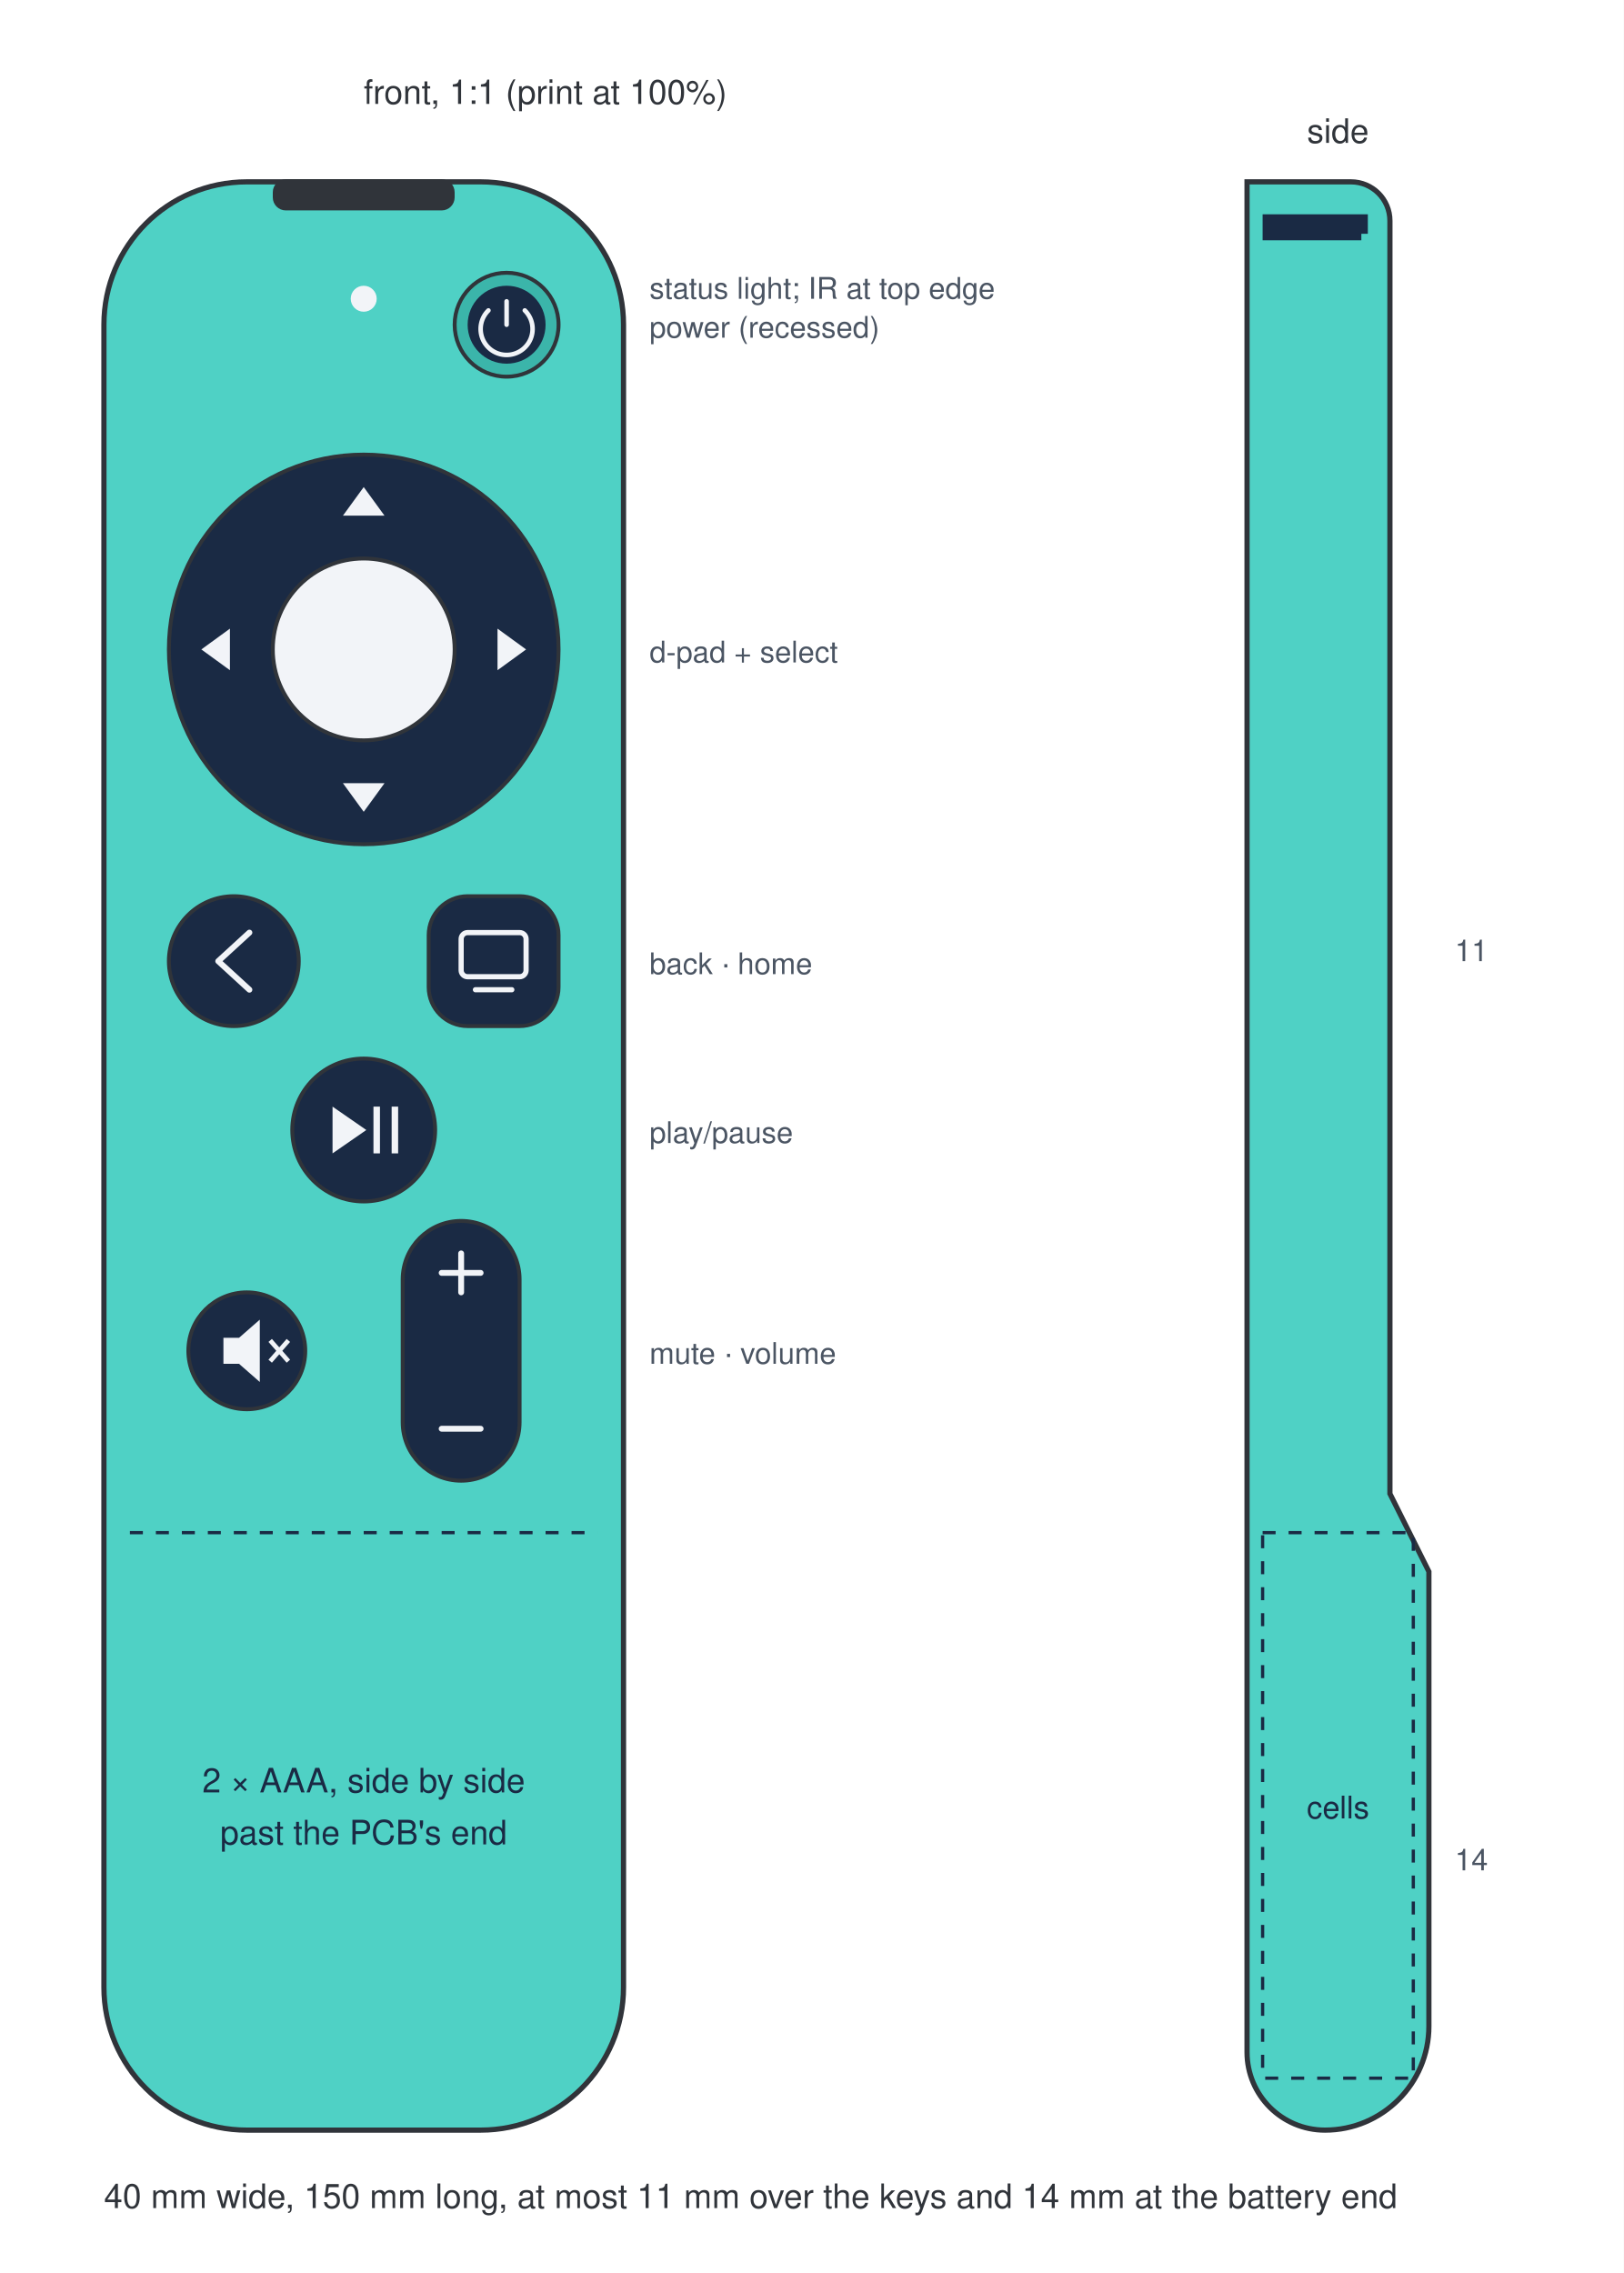
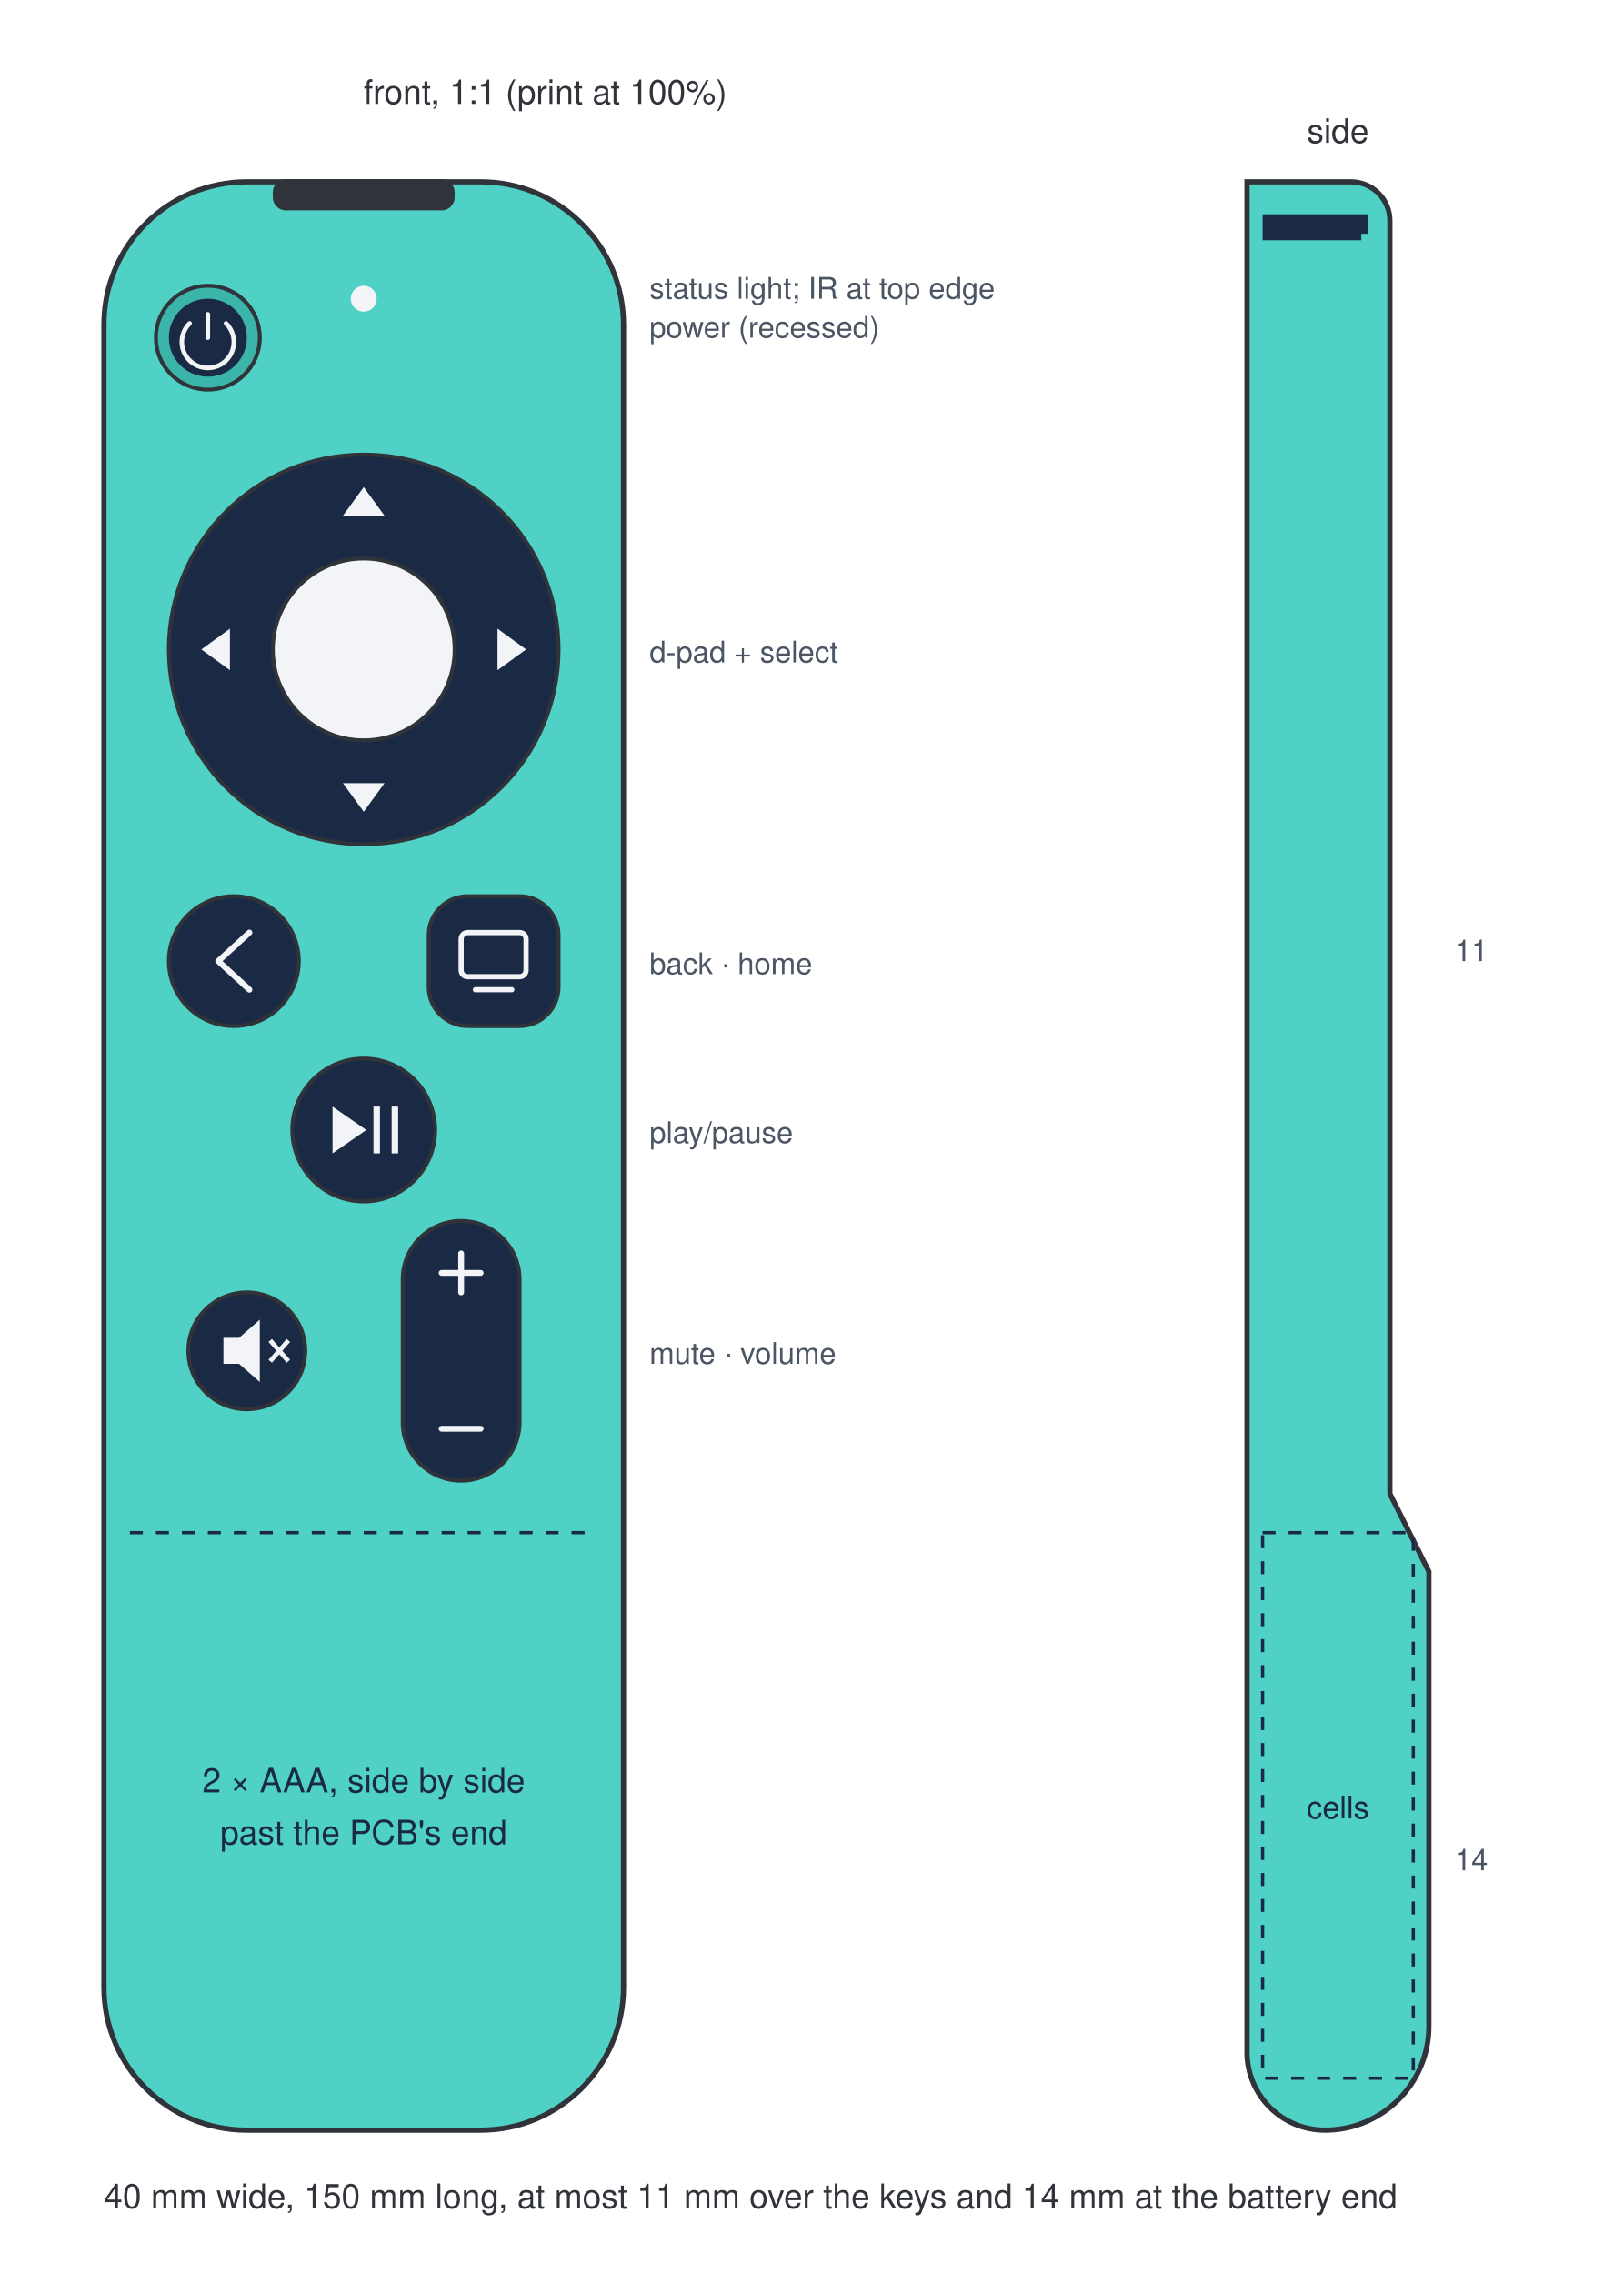
<svg xmlns="http://www.w3.org/2000/svg" width="125mm" height="175mm" viewBox="0 0 125 175" font-family="Helvetica, Arial, sans-serif">
  <rect width="125" height="175" fill="#ffffff" />
  <g transform="translate(8 14)">
    <rect x="0" y="0" width="40" height="150" rx="11" fill="#4FD1C5" stroke="#30343a" stroke-width="0.4" />
    <rect x="13" y="-0.2" width="14" height="2.4" rx="1" fill="#30343a" />
    <circle cx="20" cy="9" r="1" fill="#F2F4F8" />
-     <circle cx="31" cy="11" r="4" fill="#3bb5aa" stroke="#30343a" stroke-width="0.3" />
-     <circle cx="31" cy="11" r="3" fill="#1A2A44" />
-     <path d="M31 9.2v1.8M29.6 9.9a2 2 0 1 0 2.8 0" fill="none" stroke="#F2F4F8" stroke-width="0.35" stroke-linecap="round" />
+     <circle cx="8" cy="12" r="4" fill="#3bb5aa" stroke="#30343a" stroke-width="0.3" />
+     <circle cx="8" cy="12" r="3" fill="#1A2A44" />
+     <path d="M8 10.2v1.8M6.6 10.9a2 2 0 1 0 2.8 0" fill="none" stroke="#F2F4F8" stroke-width="0.35" stroke-linecap="round" />
    <circle cx="20" cy="36" r="15" fill="#1A2A44" stroke="#30343a" stroke-width="0.3" />
    <circle cx="20" cy="36" r="7" fill="#F2F4F8" stroke="#30343a" stroke-width="0.3" />
    <path d="M20 23.5l-1.6 2.2h3.2zM20 48.5l-1.6-2.2h3.2zM7.5 36l2.2-1.6v3.2zM32.5 36l-2.2-1.6v3.2z" fill="#F2F4F8" />
    <circle cx="10" cy="60" r="5" fill="#1A2A44" stroke="#30343a" stroke-width="0.3" />
    <path d="M11.2 57.8l-2.4 2.2 2.4 2.2" fill="none" stroke="#F2F4F8" stroke-width="0.45" stroke-linecap="round" stroke-linejoin="round" />
    <rect x="25" y="55" width="10" height="10" rx="3" fill="#1A2A44" stroke="#30343a" stroke-width="0.3" />
    <rect x="27.5" y="57.8" width="5" height="3.4" rx="0.5" fill="none" stroke="#F2F4F8" stroke-width="0.4" />
    <path d="M28.6 62.2h2.8" stroke="#F2F4F8" stroke-width="0.4" stroke-linecap="round" />
    <circle cx="20" cy="73" r="5.5" fill="#1A2A44" stroke="#30343a" stroke-width="0.3" />
    <path d="M17.6 71.2v3.6l2.6-1.8z" fill="#F2F4F8" />
    <path d="M21 71.2v3.6M22.4 71.2v3.6" stroke="#F2F4F8" stroke-width="0.5" />
    <circle cx="11" cy="90" r="4.5" fill="#1A2A44" stroke="#30343a" stroke-width="0.3" />
    <path d="M9.2 89h1.2l1.6-1.4v4.8l-1.6-1.4H9.2z" fill="#F2F4F8" />
    <path d="M12.8 89.2l1.4 1.6M14.2 89.2l-1.4 1.6" stroke="#F2F4F8" stroke-width="0.35" />
    <rect x="23" y="80" width="9" height="20" rx="4.5" fill="#1A2A44" stroke="#30343a" stroke-width="0.3" />
    <path d="M27.5 82.5v3M26 84h3M26 96h3" stroke="#F2F4F8" stroke-width="0.45" stroke-linecap="round" />
    <path d="M2 104h36" stroke="#1A2A44" stroke-width="0.25" stroke-dasharray="1 1" />
    <text x="20" y="124" font-size="2.6" text-anchor="middle" fill="#1A2A44">2 × AAA, side by side</text>
    <text x="20" y="128" font-size="2.6" text-anchor="middle" fill="#1A2A44">past the PCB's end</text>
  </g>
  <g transform="translate(96 14)">
    <path d="M0 0h8a3 3 0 0 1 3 3v98l3 6v35a8 8 0 0 1-8 8H6a6 6 0 0 1-6-6z" fill="#4FD1C5" stroke="#30343a" stroke-width="0.4" />
    <path d="M1.2 3h7.6v1M1.2 4h7.6" stroke="#1A2A44" stroke-width="1" />
    <path d="M1.2 104h11.6v42H1.2z" fill="none" stroke="#1A2A44" stroke-width="0.25" stroke-dasharray="1 1" />
    <text x="7" y="126" font-size="2.4" text-anchor="middle" fill="#1A2A44">cells</text>
    <text x="7" y="-3" font-size="2.6" text-anchor="middle" fill="#30343a">side</text>
    <text x="16" y="60" font-size="2.3" fill="#4b5563">11</text>
    <text x="16" y="130" font-size="2.3" fill="#4b5563">14</text>
  </g>
  <g font-size="2.6" fill="#30343a">
    <text x="28" y="8">front, 1:1 (print at 100%)</text>
    <text x="8" y="170">40 mm wide, 150 mm long, at most 11 mm over the keys and 14 mm at the battery end</text>
  </g>
  <g font-size="2.3" fill="#4b5563">
    <text x="50" y="26">power (recessed)</text>
    <text x="50" y="23">status light; IR at top edge</text>
    <text x="50" y="51">d-pad + select</text>
    <text x="50" y="75">back · home</text>
    <text x="50" y="88">play/pause</text>
    <text x="50" y="105">mute · volume</text>
  </g>
</svg>
